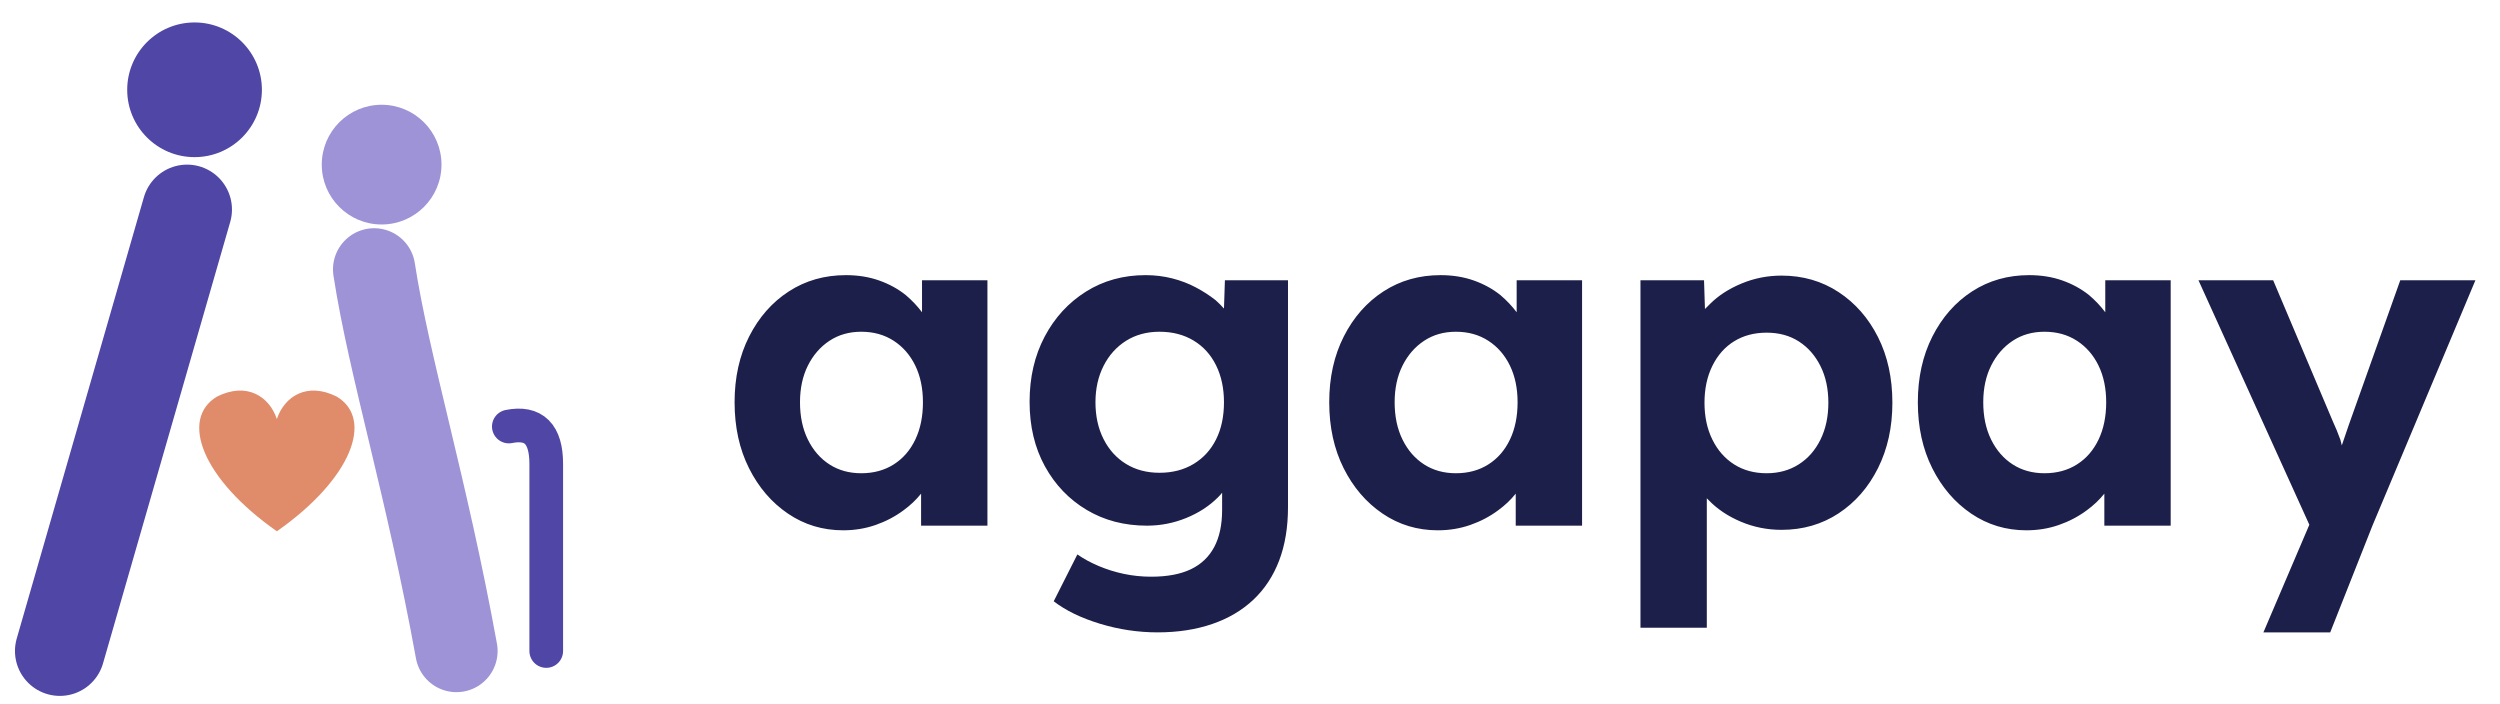
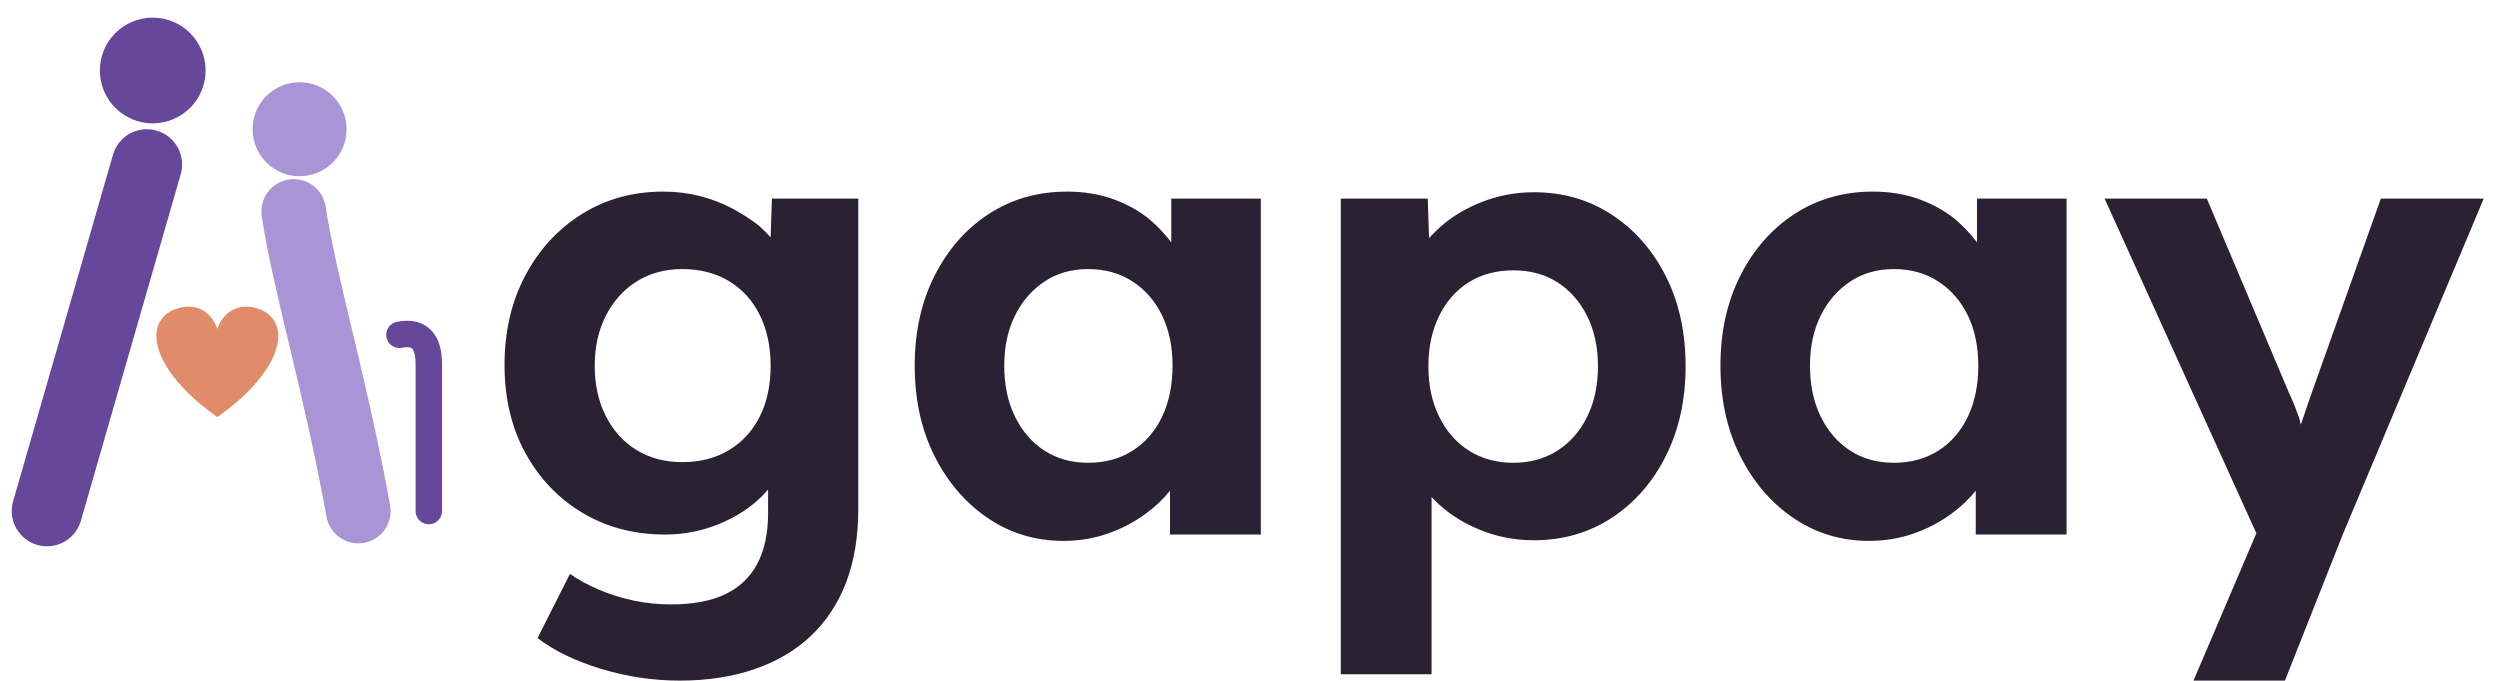
- <svg xmlns="http://www.w3.org/2000/svg" viewBox="12 3 334.1 94" role="img" aria-label="Agapay">
-   <circle cx="38" cy="15" r="9" fill="#4F46A5" />
-   <path d="M37 31 L20 90" stroke="#4F46A5" stroke-width="12" stroke-linecap="round" />
-   <circle cx="63" cy="25" r="8" fill="#9D93D6" />
-   <path d="M62 39 C64 52 69 68 73 90" stroke="#9D93D6" stroke-width="11" stroke-linecap="round" fill="none" />
-   <path d="M85 90 L85 65 Q85 59 80 60" stroke="#4F46A5" stroke-width="4.5" stroke-linecap="round" fill="none" />
+ <svg xmlns="http://www.w3.org/2000/svg" viewBox="12 3 425.6 115.9" role="img" aria-label="Agapay">
+   <circle cx="38" cy="15" r="9" fill="#67479A" />
+   <path d="M37 31 L20 90" stroke="#67479A" stroke-width="12" stroke-linecap="round" />
+   <circle cx="63" cy="25" r="8" fill="#A994D6" />
+   <path d="M62 39 C64 52 69 68 73 90" stroke="#A994D6" stroke-width="11" stroke-linecap="round" fill="none" />
+   <path d="M85 90 L85 65 Q85 59 80 60" stroke="#67479A" stroke-width="4.5" stroke-linecap="round" fill="none" />
  <path d="M49 74 C39 67 36 59 41 56 C45 54 48 56 49 59 C50 56 53 54 57 56 C62 59 59 67 49 74 Z" fill="#E08C6A" />
-   <path d="M124.678 73.87Q120.586 73.87 117.3 71.638Q114.014 69.406 112.092 65.562Q110.17 61.718 110.17 56.758Q110.17 51.798 112.123 47.954Q114.076 44.11 117.424 41.94Q120.772 39.77 125.05 39.77Q127.468 39.77 129.483 40.483Q131.498 41.196 133.048 42.436Q134.288 43.49 135.218 44.73V40.452H143.96V73.25H135.094V68.972Q134.102 70.212 132.738 71.204Q131.064 72.444 129.018 73.157Q126.972 73.87 124.678 73.87ZM127.096 66.244Q129.576 66.244 131.436 65.066Q133.296 63.888 134.319 61.749Q135.342 59.61 135.342 56.758Q135.342 53.968 134.319 51.86Q133.296 49.752 131.436 48.543Q129.576 47.334 127.096 47.334Q124.678 47.334 122.849 48.543Q121.02 49.752 119.966 51.86Q118.912 53.968 118.912 56.758Q118.912 59.61 119.966 61.749Q121.02 63.888 122.849 65.066Q124.678 66.244 127.096 66.244ZM166.706 87.51Q162.8 87.51 159.018 86.363Q155.236 85.216 152.818 83.356L155.98 77.094Q157.22 77.962 158.832 78.644Q160.444 79.326 162.211 79.698Q163.978 80.07 165.838 80.07Q169.062 80.07 171.139 79.078Q173.216 78.086 174.27 76.102Q175.324 74.118 175.324 71.142V68.848Q175.076 69.158 174.766 69.468Q173.03 71.204 170.519 72.227Q168.008 73.25 165.28 73.25Q160.754 73.25 157.22 71.142Q153.686 69.034 151.64 65.314Q149.594 61.594 149.594 56.696Q149.594 51.798 151.609 47.985Q153.624 44.172 157.127 41.971Q160.63 39.77 165.094 39.77Q166.954 39.77 168.659 40.204Q170.364 40.638 171.821 41.413Q173.278 42.188 174.456 43.118Q175.076 43.676 175.572 44.234L175.696 40.452H184.128V70.77Q184.128 74.8 182.95 77.9Q181.772 81.0 179.509 83.139Q177.246 85.278 173.991 86.394Q170.736 87.51 166.706 87.51ZM166.954 66.182Q169.558 66.182 171.511 65.004Q173.464 63.826 174.518 61.718Q175.572 59.61 175.572 56.758Q175.572 53.968 174.518 51.829Q173.464 49.69 171.511 48.512Q169.558 47.334 166.954 47.334Q164.412 47.334 162.49 48.543Q160.568 49.752 159.483 51.891Q158.398 54.03 158.398 56.758Q158.398 59.548 159.483 61.687Q160.568 63.826 162.49 65.004Q164.412 66.182 166.954 66.182ZM204.146 73.87Q200.054 73.87 196.768 71.638Q193.482 69.406 191.56 65.562Q189.638 61.718 189.638 56.758Q189.638 51.798 191.591 47.954Q193.544 44.11 196.892 41.94Q200.24 39.77 204.518 39.77Q206.936 39.77 208.951 40.483Q210.966 41.196 212.516 42.436Q213.756 43.49 214.686 44.73V40.452H223.428V73.25H214.562V68.972Q213.57 70.212 212.206 71.204Q210.532 72.444 208.486 73.157Q206.44 73.87 204.146 73.87ZM206.564 66.244Q209.044 66.244 210.904 65.066Q212.764 63.888 213.787 61.749Q214.81 59.61 214.81 56.758Q214.81 53.968 213.787 51.86Q212.764 49.752 210.904 48.543Q209.044 47.334 206.564 47.334Q204.146 47.334 202.317 48.543Q200.488 49.752 199.434 51.86Q198.38 53.968 198.38 56.758Q198.38 59.61 199.434 61.749Q200.488 63.888 202.317 65.066Q204.146 66.244 206.564 66.244ZM231.232 86.89V40.452H239.726L239.85 44.296Q240.16 43.986 240.532 43.614Q242.206 41.94 244.748 40.886Q247.29 39.832 250.08 39.832Q254.358 39.832 257.706 42.033Q261.054 44.234 262.976 48.047Q264.898 51.86 264.898 56.82Q264.898 61.718 262.976 65.562Q261.054 69.406 257.706 71.607Q254.358 73.808 250.08 73.808Q247.228 73.808 244.655 72.723Q242.082 71.638 240.346 69.84Q240.222 69.716 240.098 69.592V86.89ZM248.096 66.244Q250.514 66.244 252.374 65.066Q254.234 63.888 255.288 61.749Q256.342 59.61 256.342 56.82Q256.342 54.03 255.288 51.922Q254.234 49.814 252.405 48.636Q250.576 47.458 248.096 47.458Q245.616 47.458 243.756 48.605Q241.896 49.752 240.842 51.891Q239.788 54.03 239.788 56.82Q239.788 59.61 240.842 61.749Q241.896 63.888 243.756 65.066Q245.616 66.244 248.096 66.244ZM282.808 73.87Q278.716 73.87 275.43 71.638Q272.144 69.406 270.222 65.562Q268.3 61.718 268.3 56.758Q268.3 51.798 270.253 47.954Q272.206 44.11 275.554 41.94Q278.902 39.77 283.18 39.77Q285.598 39.77 287.613 40.483Q289.628 41.196 291.178 42.436Q292.418 43.49 293.348 44.73V40.452H302.09V73.25H293.224V68.972Q292.232 70.212 290.868 71.204Q289.194 72.444 287.148 73.157Q285.102 73.87 282.808 73.87ZM285.226 66.244Q287.706 66.244 289.566 65.066Q291.426 63.888 292.449 61.749Q293.472 59.61 293.472 56.758Q293.472 53.968 292.449 51.86Q291.426 49.752 289.566 48.543Q287.706 47.334 285.226 47.334Q282.808 47.334 280.979 48.543Q279.15 49.752 278.096 51.86Q277.042 53.968 277.042 56.758Q277.042 59.61 278.096 61.749Q279.15 63.888 280.979 65.066Q282.808 66.244 285.226 66.244ZM314.482 87.51 320.62 73.126 305.802 40.452H315.784L323.782 59.362Q324.278 60.416 324.774 61.78Q324.898 62.214 324.96 62.524Q325.394 61.284 325.89 59.796L332.772 40.452H342.816L329.052 73.25L323.41 87.51Z" fill="#1C1F4A" />
+   <path d="M127.732 118.866Q120.92 118.866 114.325 116.866Q107.731 114.866 103.514 111.623L109.028 100.703Q111.19 102.217 114.001 103.406Q116.812 104.595 119.893 105.244Q122.975 105.893 126.218 105.893Q131.84 105.893 135.462 104.163Q139.084 102.433 140.922 98.973Q142.76 95.514 142.76 90.324V86.324Q142.327 86.864 141.787 87.405Q138.759 90.432 134.381 92.216Q130.002 94.0 125.245 94.0Q117.353 94.0 111.19 90.324Q105.028 86.648 101.46 80.161Q97.892 73.675 97.892 65.133Q97.892 56.592 101.406 49.943Q104.92 43.294 111.028 39.456Q117.136 35.618 124.921 35.618Q128.164 35.618 131.137 36.375Q134.11 37.132 136.651 38.483Q139.192 39.835 141.246 41.456Q142.327 42.429 143.192 43.403L143.408 36.808H158.112V89.675Q158.112 96.703 156.058 102.109Q154.003 107.514 150.057 111.244Q146.111 114.974 140.435 116.92Q134.759 118.866 127.732 118.866ZM128.164 81.675Q132.705 81.675 136.111 79.621Q139.516 77.567 141.354 73.891Q143.192 70.215 143.192 65.242Q143.192 60.376 141.354 56.647Q139.516 52.917 136.111 50.862Q132.705 48.808 128.164 48.808Q123.731 48.808 120.38 50.916Q117.028 53.025 115.136 56.755Q113.244 60.485 113.244 65.242Q113.244 70.107 115.136 73.837Q117.028 77.567 120.38 79.621Q123.731 81.675 128.164 81.675ZM193.019 95.081Q185.883 95.081 180.153 91.189Q174.423 87.297 171.072 80.594Q167.72 73.891 167.72 65.242Q167.72 56.592 171.126 49.889Q174.531 43.186 180.369 39.402Q186.208 35.618 193.667 35.618Q197.884 35.618 201.398 36.862Q204.911 38.105 207.614 40.267Q209.776 42.105 211.398 44.267V36.808H226.642V94.0H211.182V86.54Q209.452 88.702 207.074 90.432Q204.155 92.595 200.587 93.838Q197.019 95.081 193.019 95.081ZM197.235 81.783Q201.56 81.783 204.803 79.729Q208.047 77.675 209.831 73.945Q211.614 70.215 211.614 65.242Q211.614 60.376 209.831 56.701Q208.047 53.025 204.803 50.916Q201.56 48.808 197.235 48.808Q193.019 48.808 189.829 50.916Q186.64 53.025 184.802 56.701Q182.964 60.376 182.964 65.242Q182.964 70.215 184.802 73.945Q186.64 77.675 189.829 79.729Q193.019 81.783 197.235 81.783ZM240.251 117.785V36.808H255.062L255.279 43.511Q255.819 42.97 256.468 42.321Q259.387 39.402 263.82 37.564Q268.252 35.726 273.117 35.726Q280.577 35.726 286.416 39.564Q292.254 43.403 295.605 50.052Q298.957 56.701 298.957 65.35Q298.957 73.891 295.605 80.594Q292.254 87.297 286.416 91.135Q280.577 94.973 273.117 94.973Q268.144 94.973 263.657 93.081Q259.171 91.189 256.144 88.054Q255.927 87.837 255.711 87.621V117.785ZM269.658 81.783Q273.874 81.783 277.118 79.729Q280.361 77.675 282.199 73.945Q284.037 70.215 284.037 65.35Q284.037 60.485 282.199 56.809Q280.361 53.133 277.172 51.079Q273.982 49.024 269.658 49.024Q265.333 49.024 262.09 51.025Q258.846 53.025 257.008 56.755Q255.17 60.485 255.17 65.35Q255.17 70.215 257.008 73.945Q258.846 77.675 262.09 79.729Q265.333 81.783 269.658 81.783ZM330.188 95.081Q323.052 95.081 317.322 91.189Q311.592 87.297 308.241 80.594Q304.889 73.891 304.889 65.242Q304.889 56.592 308.295 49.889Q311.7 43.186 317.538 39.402Q323.377 35.618 330.837 35.618Q335.053 35.618 338.567 36.862Q342.08 38.105 344.783 40.267Q346.946 42.105 348.567 44.267V36.808H363.811V94.0H348.351V86.54Q346.621 88.702 344.243 90.432Q341.324 92.595 337.756 93.838Q334.188 95.081 330.188 95.081ZM334.404 81.783Q338.729 81.783 341.972 79.729Q345.216 77.675 347 73.945Q348.784 70.215 348.784 65.242Q348.784 60.376 347 56.701Q345.216 53.025 341.972 50.916Q338.729 48.808 334.404 48.808Q330.188 48.808 326.998 50.916Q323.809 53.025 321.971 56.701Q320.133 60.376 320.133 65.242Q320.133 70.215 321.971 73.945Q323.809 77.675 326.998 79.729Q330.188 81.783 334.404 81.783ZM385.42 118.866 396.124 93.784 370.284 36.808H387.691L401.637 69.782Q402.502 71.62 403.367 73.999Q403.584 74.756 403.692 75.296Q404.448 73.134 405.313 70.539L417.314 36.808H434.829L410.827 94.0L400.989 118.866Z" fill="#2A2233" />
</svg>
